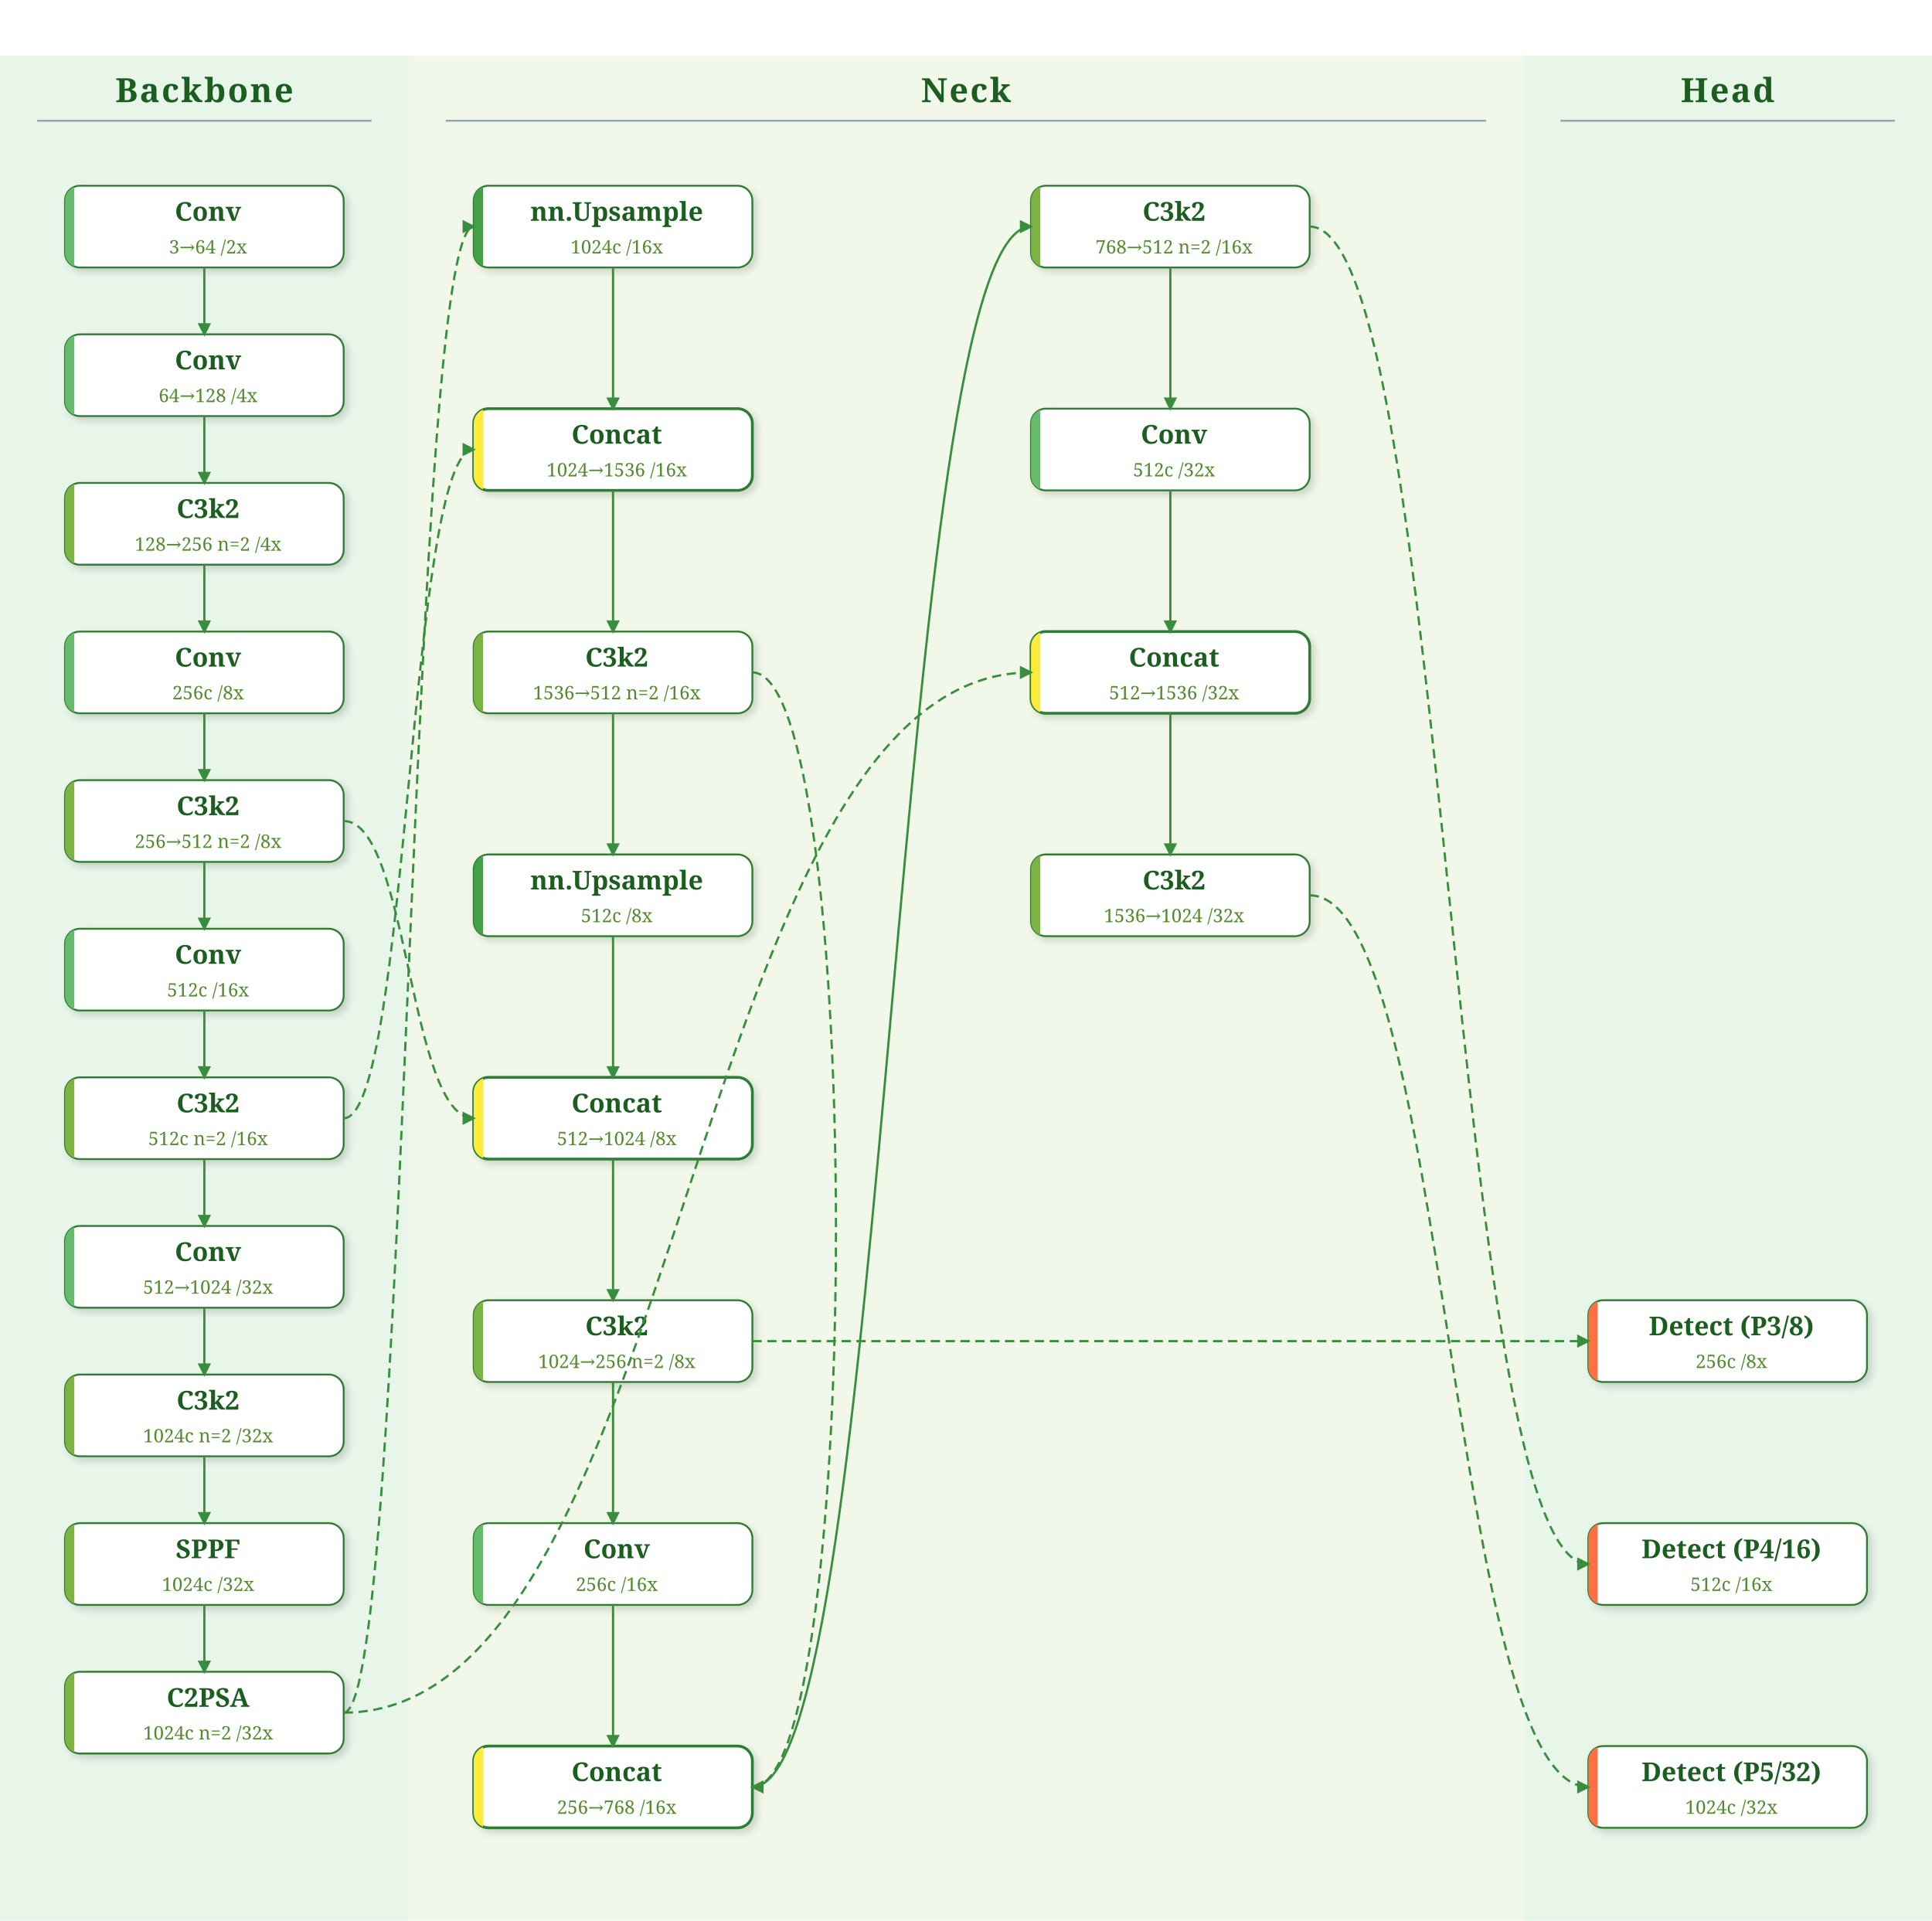
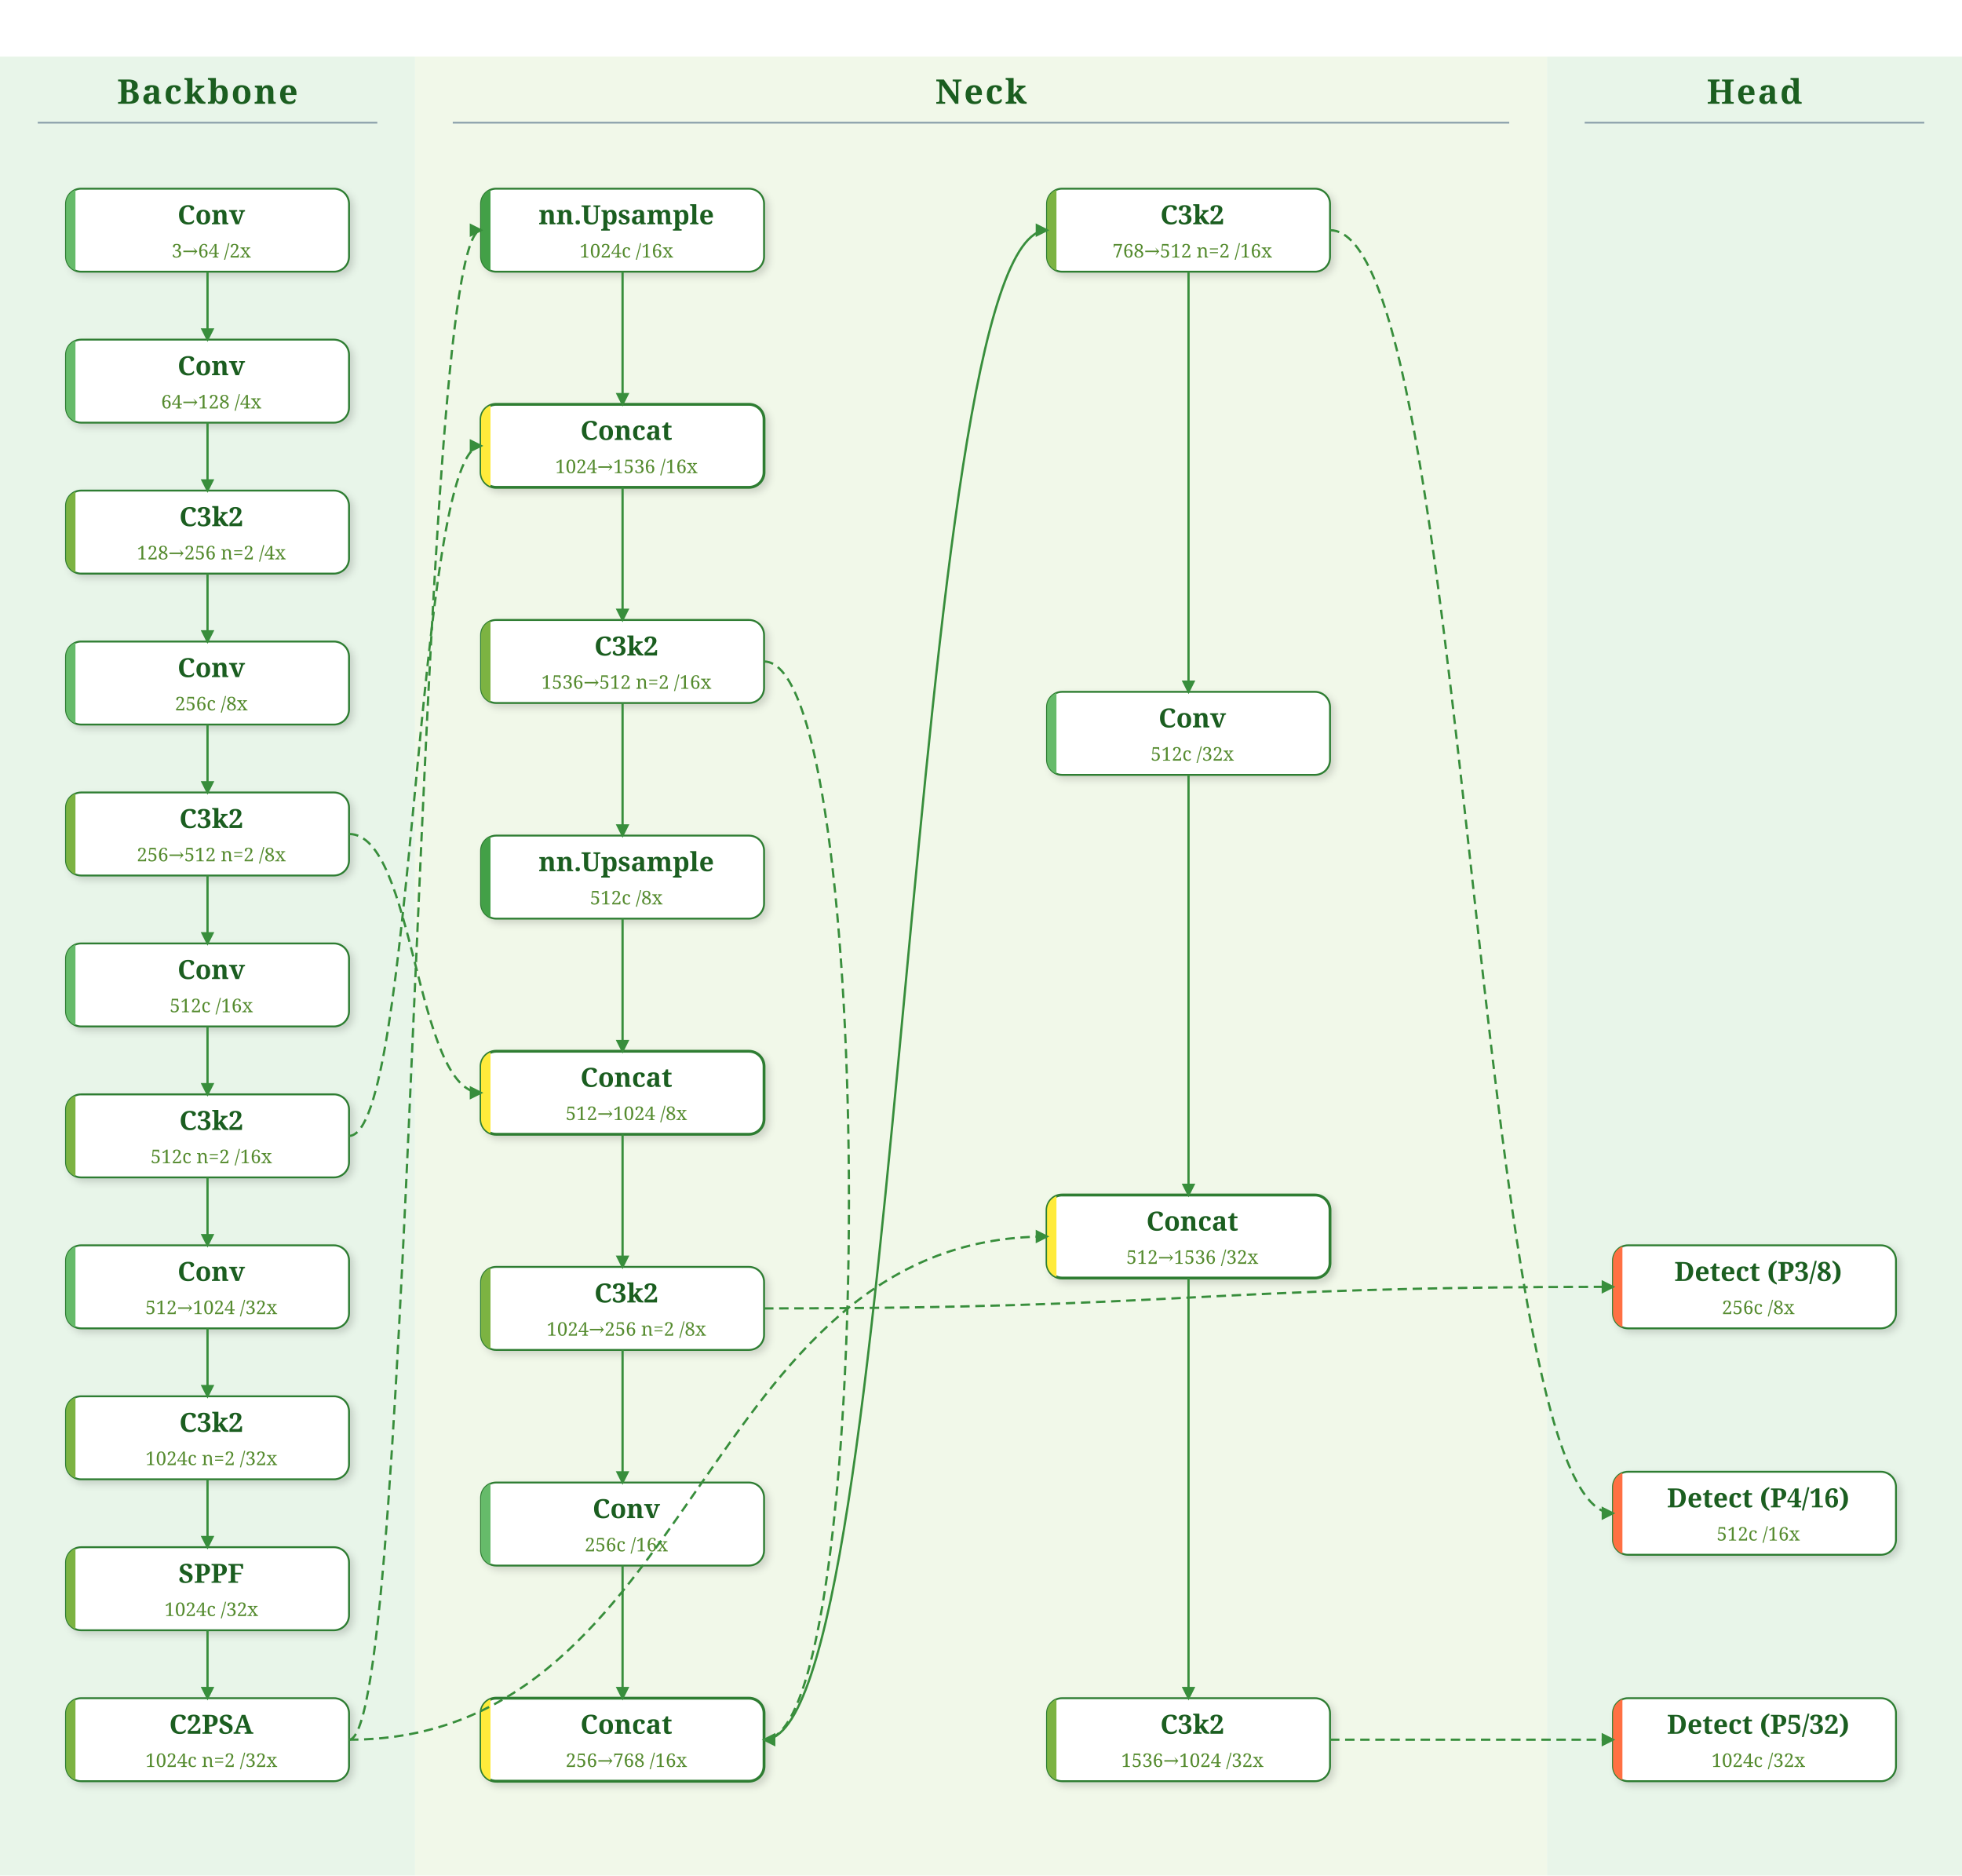
- <svg xmlns="http://www.w3.org/2000/svg" viewBox="0 0 1040 1034">
+ <svg xmlns="http://www.w3.org/2000/svg" viewBox="0 0 1040 994">
  <style>
            text { font-family: "Georgia, serif"; }
        </style>
  <defs>
    <filter id="shadow" x="-20%" y="-20%" width="150%" height="150%">
      <feGaussianBlur in="SourceAlpha" stdDeviation="2" />
      <feOffset dx="2" dy="2" result="offsetblur" />
      <feComponentTransfer>
        <feFuncA type="linear" slope="0.15" />
      </feComponentTransfer>
      <feMerge>
        <feMergeNode />
        <feMergeNode in="SourceGraphic" />
      </feMerge>
    </filter>
    <marker id="arrow" markerWidth="6" markerHeight="6" refX="5" refY="3" orient="auto" markerUnits="strokeWidth">
      <path d="M0,0 L0,6 L6,3 z" fill="#388E3C" />
    </marker>
    <linearGradient id="grad_bb" x1="0%" y1="0%" x2="0%" y2="100%">
      <stop offset="0%" style="stop-color:#FFFFFF;stop-opacity:1" />
      <stop offset="100%" style="stop-color:#FFFFFF;stop-opacity:1" />
    </linearGradient>
    <linearGradient id="grad_neck" x1="0%" y1="0%" x2="0%" y2="100%">
      <stop offset="0%" style="stop-color:#FFFFFF;stop-opacity:1" />
      <stop offset="100%" style="stop-color:#FFFFFF;stop-opacity:1" />
    </linearGradient>
    <linearGradient id="grad_head" x1="0%" y1="0%" x2="0%" y2="100%">
      <stop offset="0%" style="stop-color:#FFFFFF;stop-opacity:1" />
      <stop offset="100%" style="stop-color:#FFFFFF;stop-opacity:1" />
    </linearGradient>
    <linearGradient id="grad_concat" x1="0%" y1="0%" x2="0%" y2="100%">
      <stop offset="0%" style="stop-color:#FFFFFF;stop-opacity:1" />
      <stop offset="100%" style="stop-color:#FFFFFF;stop-opacity:1" />
    </linearGradient>
    <linearGradient id="grad_node" x1="0%" y1="0%" x2="0%" y2="100%">
      <stop offset="0%" style="stop-color:#FFFFFF;stop-opacity:1" />
      <stop offset="100%" style="stop-color:#FFFFFF;stop-opacity:1" />
    </linearGradient>
  </defs>
-   <rect x="820" y="30" width="220" height="1004" fill="#E8F5E9" />
-   <rect x="220" y="30" width="600" height="1004" fill="#F1F8E9" />
-   <rect x="0" y="30" width="220" height="1004" fill="#E8F5E9" />
+   <rect x="820" y="30" width="220" height="964" fill="#E8F5E9" />
+   <rect x="220" y="30" width="600" height="964" fill="#F1F8E9" />
+   <rect x="0" y="30" width="220" height="964" fill="#E8F5E9" />
  <rect x="35.0" y="100" width="150" height="44" rx="8" fill="url(#grad_bb)" stroke="#2E7D32" stroke-width="1.0" filter="url(#shadow)" />
  <clipPath id="clip_35_100">
    <rect x="35.0" y="100" width="150" height="44" rx="8" />
  </clipPath>
  <rect x="35.0" y="100" width="5" height="44" fill="#66BB6A" clip-path="url(#clip_35_100)" />
  <text x="112.0" y="114.0" font-weight="bold" font-size="14" fill="#1B5E20" text-anchor="middle" dominant-baseline="middle">Conv</text>
  <text x="112.0" y="133.0" font-size="10" fill="#558B2F" text-anchor="middle" dominant-baseline="middle">3→64 /2x</text>
  <rect x="35.0" y="180" width="150" height="44" rx="8" fill="url(#grad_bb)" stroke="#2E7D32" stroke-width="1.0" filter="url(#shadow)" />
  <clipPath id="clip_35_180">
    <rect x="35.0" y="180" width="150" height="44" rx="8" />
  </clipPath>
  <rect x="35.0" y="180" width="5" height="44" fill="#66BB6A" clip-path="url(#clip_35_180)" />
  <text x="112.0" y="194.0" font-weight="bold" font-size="14" fill="#1B5E20" text-anchor="middle" dominant-baseline="middle">Conv</text>
  <text x="112.0" y="213.0" font-size="10" fill="#558B2F" text-anchor="middle" dominant-baseline="middle">64→128 /4x</text>
  <rect x="35.0" y="260" width="150" height="44" rx="8" fill="url(#grad_bb)" stroke="#2E7D32" stroke-width="1.0" filter="url(#shadow)" />
  <clipPath id="clip_35_260">
    <rect x="35.0" y="260" width="150" height="44" rx="8" />
  </clipPath>
  <rect x="35.0" y="260" width="5" height="44" fill="#7CB342" clip-path="url(#clip_35_260)" />
  <text x="112.0" y="274.0" font-weight="bold" font-size="14" fill="#1B5E20" text-anchor="middle" dominant-baseline="middle">C3k2</text>
  <text x="112.0" y="293.0" font-size="10" fill="#558B2F" text-anchor="middle" dominant-baseline="middle">128→256 n=2 /4x</text>
  <rect x="35.0" y="340" width="150" height="44" rx="8" fill="url(#grad_bb)" stroke="#2E7D32" stroke-width="1.0" filter="url(#shadow)" />
  <clipPath id="clip_35_340">
    <rect x="35.0" y="340" width="150" height="44" rx="8" />
  </clipPath>
  <rect x="35.0" y="340" width="5" height="44" fill="#66BB6A" clip-path="url(#clip_35_340)" />
  <text x="112.0" y="354.0" font-weight="bold" font-size="14" fill="#1B5E20" text-anchor="middle" dominant-baseline="middle">Conv</text>
  <text x="112.0" y="373.0" font-size="10" fill="#558B2F" text-anchor="middle" dominant-baseline="middle">256c /8x</text>
  <rect x="35.0" y="420" width="150" height="44" rx="8" fill="url(#grad_bb)" stroke="#2E7D32" stroke-width="1.0" filter="url(#shadow)" />
  <clipPath id="clip_35_420">
    <rect x="35.0" y="420" width="150" height="44" rx="8" />
  </clipPath>
  <rect x="35.0" y="420" width="5" height="44" fill="#7CB342" clip-path="url(#clip_35_420)" />
  <text x="112.0" y="434.0" font-weight="bold" font-size="14" fill="#1B5E20" text-anchor="middle" dominant-baseline="middle">C3k2</text>
  <text x="112.0" y="453.0" font-size="10" fill="#558B2F" text-anchor="middle" dominant-baseline="middle">256→512 n=2 /8x</text>
  <rect x="35.0" y="500" width="150" height="44" rx="8" fill="url(#grad_bb)" stroke="#2E7D32" stroke-width="1.0" filter="url(#shadow)" />
  <clipPath id="clip_35_500">
    <rect x="35.0" y="500" width="150" height="44" rx="8" />
  </clipPath>
  <rect x="35.0" y="500" width="5" height="44" fill="#66BB6A" clip-path="url(#clip_35_500)" />
  <text x="112.0" y="514.0" font-weight="bold" font-size="14" fill="#1B5E20" text-anchor="middle" dominant-baseline="middle">Conv</text>
  <text x="112.0" y="533.0" font-size="10" fill="#558B2F" text-anchor="middle" dominant-baseline="middle">512c /16x</text>
  <rect x="35.0" y="580" width="150" height="44" rx="8" fill="url(#grad_bb)" stroke="#2E7D32" stroke-width="1.0" filter="url(#shadow)" />
  <clipPath id="clip_35_580">
    <rect x="35.0" y="580" width="150" height="44" rx="8" />
  </clipPath>
  <rect x="35.0" y="580" width="5" height="44" fill="#7CB342" clip-path="url(#clip_35_580)" />
  <text x="112.0" y="594.0" font-weight="bold" font-size="14" fill="#1B5E20" text-anchor="middle" dominant-baseline="middle">C3k2</text>
  <text x="112.0" y="613.0" font-size="10" fill="#558B2F" text-anchor="middle" dominant-baseline="middle">512c n=2 /16x</text>
  <rect x="35.0" y="660" width="150" height="44" rx="8" fill="url(#grad_bb)" stroke="#2E7D32" stroke-width="1.0" filter="url(#shadow)" />
  <clipPath id="clip_35_660">
    <rect x="35.0" y="660" width="150" height="44" rx="8" />
  </clipPath>
  <rect x="35.0" y="660" width="5" height="44" fill="#66BB6A" clip-path="url(#clip_35_660)" />
  <text x="112.0" y="674.0" font-weight="bold" font-size="14" fill="#1B5E20" text-anchor="middle" dominant-baseline="middle">Conv</text>
  <text x="112.0" y="693.0" font-size="10" fill="#558B2F" text-anchor="middle" dominant-baseline="middle">512→1024 /32x</text>
  <rect x="35.0" y="740" width="150" height="44" rx="8" fill="url(#grad_bb)" stroke="#2E7D32" stroke-width="1.0" filter="url(#shadow)" />
  <clipPath id="clip_35_740">
    <rect x="35.0" y="740" width="150" height="44" rx="8" />
  </clipPath>
  <rect x="35.0" y="740" width="5" height="44" fill="#7CB342" clip-path="url(#clip_35_740)" />
  <text x="112.0" y="754.0" font-weight="bold" font-size="14" fill="#1B5E20" text-anchor="middle" dominant-baseline="middle">C3k2</text>
  <text x="112.0" y="773.0" font-size="10" fill="#558B2F" text-anchor="middle" dominant-baseline="middle">1024c n=2 /32x</text>
  <rect x="35.0" y="820" width="150" height="44" rx="8" fill="url(#grad_bb)" stroke="#2E7D32" stroke-width="1.0" filter="url(#shadow)" />
  <clipPath id="clip_35_820">
    <rect x="35.0" y="820" width="150" height="44" rx="8" />
  </clipPath>
  <rect x="35.0" y="820" width="5" height="44" fill="#7CB342" clip-path="url(#clip_35_820)" />
  <text x="112.0" y="834.0" font-weight="bold" font-size="14" fill="#1B5E20" text-anchor="middle" dominant-baseline="middle">SPPF</text>
  <text x="112.0" y="853.0" font-size="10" fill="#558B2F" text-anchor="middle" dominant-baseline="middle">1024c /32x</text>
  <rect x="35.0" y="900" width="150" height="44" rx="8" fill="url(#grad_bb)" stroke="#2E7D32" stroke-width="1.0" filter="url(#shadow)" />
  <clipPath id="clip_35_900">
    <rect x="35.0" y="900" width="150" height="44" rx="8" />
  </clipPath>
  <rect x="35.0" y="900" width="5" height="44" fill="#7CB342" clip-path="url(#clip_35_900)" />
  <text x="112.0" y="914.0" font-weight="bold" font-size="14" fill="#1B5E20" text-anchor="middle" dominant-baseline="middle">C2PSA</text>
  <text x="112.0" y="933.0" font-size="10" fill="#558B2F" text-anchor="middle" dominant-baseline="middle">1024c n=2 /32x</text>
  <rect x="255.0" y="100" width="150" height="44" rx="8" fill="url(#grad_neck)" stroke="#2E7D32" stroke-width="1.0" filter="url(#shadow)" />
  <clipPath id="clip_255_100">
    <rect x="255.0" y="100" width="150" height="44" rx="8" />
  </clipPath>
  <rect x="255.0" y="100" width="5" height="44" fill="#43A047" clip-path="url(#clip_255_100)" />
  <text x="332.0" y="114.0" font-weight="bold" font-size="14" fill="#1B5E20" text-anchor="middle" dominant-baseline="middle">nn.Upsample</text>
  <text x="332.0" y="133.0" font-size="10" fill="#558B2F" text-anchor="middle" dominant-baseline="middle">1024c /16x</text>
-   <rect x="255.0" y="220" width="150" height="44" rx="8" fill="url(#grad_concat)" stroke="#2E7D32" stroke-width="1.5" filter="url(#shadow)" />
-   <clipPath id="clip_255_220">
-     <rect x="255.0" y="220" width="150" height="44" rx="8" />
-   </clipPath>
-   <rect x="255.0" y="220" width="5" height="44" fill="#FFEB3B" clip-path="url(#clip_255_220)" />
-   <text x="332.0" y="234.0" font-weight="bold" font-size="14" fill="#1B5E20" text-anchor="middle" dominant-baseline="middle">Concat</text>
-   <text x="332.0" y="253.0" font-size="10" fill="#558B2F" text-anchor="middle" dominant-baseline="middle">1024→1536 /16x</text>
-   <rect x="255.0" y="340" width="150" height="44" rx="8" fill="url(#grad_neck)" stroke="#2E7D32" stroke-width="1.0" filter="url(#shadow)" />
-   <clipPath id="clip_255_340">
-     <rect x="255.0" y="340" width="150" height="44" rx="8" />
-   </clipPath>
-   <rect x="255.0" y="340" width="5" height="44" fill="#7CB342" clip-path="url(#clip_255_340)" />
-   <text x="332.0" y="354.0" font-weight="bold" font-size="14" fill="#1B5E20" text-anchor="middle" dominant-baseline="middle">C3k2</text>
-   <text x="332.0" y="373.0" font-size="10" fill="#558B2F" text-anchor="middle" dominant-baseline="middle">1536→512 n=2 /16x</text>
-   <rect x="255.0" y="460" width="150" height="44" rx="8" fill="url(#grad_neck)" stroke="#2E7D32" stroke-width="1.0" filter="url(#shadow)" />
-   <clipPath id="clip_255_460">
-     <rect x="255.0" y="460" width="150" height="44" rx="8" />
-   </clipPath>
-   <rect x="255.0" y="460" width="5" height="44" fill="#43A047" clip-path="url(#clip_255_460)" />
-   <text x="332.0" y="474.0" font-weight="bold" font-size="14" fill="#1B5E20" text-anchor="middle" dominant-baseline="middle">nn.Upsample</text>
-   <text x="332.0" y="493.0" font-size="10" fill="#558B2F" text-anchor="middle" dominant-baseline="middle">512c /8x</text>
-   <rect x="255.0" y="580" width="150" height="44" rx="8" fill="url(#grad_concat)" stroke="#2E7D32" stroke-width="1.5" filter="url(#shadow)" />
-   <clipPath id="clip_255_580">
-     <rect x="255.0" y="580" width="150" height="44" rx="8" />
-   </clipPath>
-   <rect x="255.0" y="580" width="5" height="44" fill="#FFEB3B" clip-path="url(#clip_255_580)" />
-   <text x="332.0" y="594.0" font-weight="bold" font-size="14" fill="#1B5E20" text-anchor="middle" dominant-baseline="middle">Concat</text>
-   <text x="332.0" y="613.0" font-size="10" fill="#558B2F" text-anchor="middle" dominant-baseline="middle">512→1024 /8x</text>
-   <rect x="255.0" y="700" width="150" height="44" rx="8" fill="url(#grad_neck)" stroke="#2E7D32" stroke-width="1.0" filter="url(#shadow)" />
-   <clipPath id="clip_255_700">
-     <rect x="255.0" y="700" width="150" height="44" rx="8" />
-   </clipPath>
-   <rect x="255.0" y="700" width="5" height="44" fill="#7CB342" clip-path="url(#clip_255_700)" />
-   <text x="332.0" y="714.0" font-weight="bold" font-size="14" fill="#1B5E20" text-anchor="middle" dominant-baseline="middle">C3k2</text>
-   <text x="332.0" y="733.0" font-size="10" fill="#558B2F" text-anchor="middle" dominant-baseline="middle">1024→256 n=2 /8x</text>
-   <rect x="255.0" y="820" width="150" height="44" rx="8" fill="url(#grad_neck)" stroke="#2E7D32" stroke-width="1.0" filter="url(#shadow)" />
-   <clipPath id="clip_255_820">
-     <rect x="255.0" y="820" width="150" height="44" rx="8" />
-   </clipPath>
-   <rect x="255.0" y="820" width="5" height="44" fill="#66BB6A" clip-path="url(#clip_255_820)" />
-   <text x="332.0" y="834.0" font-weight="bold" font-size="14" fill="#1B5E20" text-anchor="middle" dominant-baseline="middle">Conv</text>
-   <text x="332.0" y="853.0" font-size="10" fill="#558B2F" text-anchor="middle" dominant-baseline="middle">256c /16x</text>
-   <rect x="255.0" y="940" width="150" height="44" rx="8" fill="url(#grad_concat)" stroke="#2E7D32" stroke-width="1.5" filter="url(#shadow)" />
-   <clipPath id="clip_255_940">
-     <rect x="255.0" y="940" width="150" height="44" rx="8" />
-   </clipPath>
-   <rect x="255.0" y="940" width="5" height="44" fill="#FFEB3B" clip-path="url(#clip_255_940)" />
-   <text x="332.0" y="954.0" font-weight="bold" font-size="14" fill="#1B5E20" text-anchor="middle" dominant-baseline="middle">Concat</text>
-   <text x="332.0" y="973.0" font-size="10" fill="#558B2F" text-anchor="middle" dominant-baseline="middle">256→768 /16x</text>
+   <rect x="255.0" y="214.286" width="150" height="44" rx="8" fill="url(#grad_concat)" stroke="#2E7D32" stroke-width="1.5" filter="url(#shadow)" />
+   <clipPath id="clip_255_214">
+     <rect x="255.0" y="214.286" width="150" height="44" rx="8" />
+   </clipPath>
+   <rect x="255.0" y="214.286" width="5" height="44" fill="#FFEB3B" clip-path="url(#clip_255_214)" />
+   <text x="332.0" y="228.286" font-weight="bold" font-size="14" fill="#1B5E20" text-anchor="middle" dominant-baseline="middle">Concat</text>
+   <text x="332.0" y="247.286" font-size="10" fill="#558B2F" text-anchor="middle" dominant-baseline="middle">1024→1536 /16x</text>
+   <rect x="255.0" y="328.571" width="150" height="44" rx="8" fill="url(#grad_neck)" stroke="#2E7D32" stroke-width="1.0" filter="url(#shadow)" />
+   <clipPath id="clip_255_328">
+     <rect x="255.0" y="328.571" width="150" height="44" rx="8" />
+   </clipPath>
+   <rect x="255.0" y="328.571" width="5" height="44" fill="#7CB342" clip-path="url(#clip_255_328)" />
+   <text x="332.0" y="342.571" font-weight="bold" font-size="14" fill="#1B5E20" text-anchor="middle" dominant-baseline="middle">C3k2</text>
+   <text x="332.0" y="361.571" font-size="10" fill="#558B2F" text-anchor="middle" dominant-baseline="middle">1536→512 n=2 /16x</text>
+   <rect x="255.0" y="442.857" width="150" height="44" rx="8" fill="url(#grad_neck)" stroke="#2E7D32" stroke-width="1.0" filter="url(#shadow)" />
+   <clipPath id="clip_255_442">
+     <rect x="255.0" y="442.857" width="150" height="44" rx="8" />
+   </clipPath>
+   <rect x="255.0" y="442.857" width="5" height="44" fill="#43A047" clip-path="url(#clip_255_442)" />
+   <text x="332.0" y="456.857" font-weight="bold" font-size="14" fill="#1B5E20" text-anchor="middle" dominant-baseline="middle">nn.Upsample</text>
+   <text x="332.0" y="475.857" font-size="10" fill="#558B2F" text-anchor="middle" dominant-baseline="middle">512c /8x</text>
+   <rect x="255.0" y="557.143" width="150" height="44" rx="8" fill="url(#grad_concat)" stroke="#2E7D32" stroke-width="1.5" filter="url(#shadow)" />
+   <clipPath id="clip_255_557">
+     <rect x="255.0" y="557.143" width="150" height="44" rx="8" />
+   </clipPath>
+   <rect x="255.0" y="557.143" width="5" height="44" fill="#FFEB3B" clip-path="url(#clip_255_557)" />
+   <text x="332.0" y="571.143" font-weight="bold" font-size="14" fill="#1B5E20" text-anchor="middle" dominant-baseline="middle">Concat</text>
+   <text x="332.0" y="590.143" font-size="10" fill="#558B2F" text-anchor="middle" dominant-baseline="middle">512→1024 /8x</text>
+   <rect x="255.0" y="671.429" width="150" height="44" rx="8" fill="url(#grad_neck)" stroke="#2E7D32" stroke-width="1.0" filter="url(#shadow)" />
+   <clipPath id="clip_255_671">
+     <rect x="255.0" y="671.429" width="150" height="44" rx="8" />
+   </clipPath>
+   <rect x="255.0" y="671.429" width="5" height="44" fill="#7CB342" clip-path="url(#clip_255_671)" />
+   <text x="332.0" y="685.429" font-weight="bold" font-size="14" fill="#1B5E20" text-anchor="middle" dominant-baseline="middle">C3k2</text>
+   <text x="332.0" y="704.429" font-size="10" fill="#558B2F" text-anchor="middle" dominant-baseline="middle">1024→256 n=2 /8x</text>
+   <rect x="255.0" y="785.714" width="150" height="44" rx="8" fill="url(#grad_neck)" stroke="#2E7D32" stroke-width="1.0" filter="url(#shadow)" />
+   <clipPath id="clip_255_785">
+     <rect x="255.0" y="785.714" width="150" height="44" rx="8" />
+   </clipPath>
+   <rect x="255.0" y="785.714" width="5" height="44" fill="#66BB6A" clip-path="url(#clip_255_785)" />
+   <text x="332.0" y="799.714" font-weight="bold" font-size="14" fill="#1B5E20" text-anchor="middle" dominant-baseline="middle">Conv</text>
+   <text x="332.0" y="818.714" font-size="10" fill="#558B2F" text-anchor="middle" dominant-baseline="middle">256c /16x</text>
+   <rect x="255.0" y="900" width="150" height="44" rx="8" fill="url(#grad_concat)" stroke="#2E7D32" stroke-width="1.5" filter="url(#shadow)" />
+   <clipPath id="clip_255_900">
+     <rect x="255.0" y="900" width="150" height="44" rx="8" />
+   </clipPath>
+   <rect x="255.0" y="900" width="5" height="44" fill="#FFEB3B" clip-path="url(#clip_255_900)" />
+   <text x="332.0" y="914" font-weight="bold" font-size="14" fill="#1B5E20" text-anchor="middle" dominant-baseline="middle">Concat</text>
+   <text x="332.0" y="933" font-size="10" fill="#558B2F" text-anchor="middle" dominant-baseline="middle">256→768 /16x</text>
  <rect x="555.0" y="100" width="150" height="44" rx="8" fill="url(#grad_neck)" stroke="#2E7D32" stroke-width="1.0" filter="url(#shadow)" />
  <clipPath id="clip_555_100">
    <rect x="555.0" y="100" width="150" height="44" rx="8" />
  </clipPath>
  <rect x="555.0" y="100" width="5" height="44" fill="#7CB342" clip-path="url(#clip_555_100)" />
  <text x="632.0" y="114.0" font-weight="bold" font-size="14" fill="#1B5E20" text-anchor="middle" dominant-baseline="middle">C3k2</text>
  <text x="632.0" y="133.0" font-size="10" fill="#558B2F" text-anchor="middle" dominant-baseline="middle">768→512 n=2 /16x</text>
-   <rect x="555.0" y="220" width="150" height="44" rx="8" fill="url(#grad_neck)" stroke="#2E7D32" stroke-width="1.0" filter="url(#shadow)" />
-   <clipPath id="clip_555_220">
-     <rect x="555.0" y="220" width="150" height="44" rx="8" />
-   </clipPath>
-   <rect x="555.0" y="220" width="5" height="44" fill="#66BB6A" clip-path="url(#clip_555_220)" />
-   <text x="632.0" y="234.0" font-weight="bold" font-size="14" fill="#1B5E20" text-anchor="middle" dominant-baseline="middle">Conv</text>
-   <text x="632.0" y="253.0" font-size="10" fill="#558B2F" text-anchor="middle" dominant-baseline="middle">512c /32x</text>
-   <rect x="555.0" y="340" width="150" height="44" rx="8" fill="url(#grad_concat)" stroke="#2E7D32" stroke-width="1.5" filter="url(#shadow)" />
-   <clipPath id="clip_555_340">
-     <rect x="555.0" y="340" width="150" height="44" rx="8" />
-   </clipPath>
-   <rect x="555.0" y="340" width="5" height="44" fill="#FFEB3B" clip-path="url(#clip_555_340)" />
-   <text x="632.0" y="354.0" font-weight="bold" font-size="14" fill="#1B5E20" text-anchor="middle" dominant-baseline="middle">Concat</text>
-   <text x="632.0" y="373.0" font-size="10" fill="#558B2F" text-anchor="middle" dominant-baseline="middle">512→1536 /32x</text>
-   <rect x="555.0" y="460" width="150" height="44" rx="8" fill="url(#grad_neck)" stroke="#2E7D32" stroke-width="1.0" filter="url(#shadow)" />
-   <clipPath id="clip_555_460">
-     <rect x="555.0" y="460" width="150" height="44" rx="8" />
-   </clipPath>
-   <rect x="555.0" y="460" width="5" height="44" fill="#7CB342" clip-path="url(#clip_555_460)" />
-   <text x="632.0" y="474.0" font-weight="bold" font-size="14" fill="#1B5E20" text-anchor="middle" dominant-baseline="middle">C3k2</text>
-   <text x="632.0" y="493.0" font-size="10" fill="#558B2F" text-anchor="middle" dominant-baseline="middle">1536→1024 /32x</text>
-   <rect x="855.0" y="700" width="150" height="44" rx="8" fill="url(#grad_head)" stroke="#2E7D32" stroke-width="1.0" filter="url(#shadow)" />
-   <clipPath id="clip_855_700">
-     <rect x="855.0" y="700" width="150" height="44" rx="8" />
-   </clipPath>
-   <rect x="855.0" y="700" width="5" height="44" fill="#FF7043" clip-path="url(#clip_855_700)" />
-   <text x="932.0" y="714.0" font-weight="bold" font-size="14" fill="#1B5E20" text-anchor="middle" dominant-baseline="middle">Detect (P3/8)</text>
-   <text x="932.0" y="733.0" font-size="10" fill="#558B2F" text-anchor="middle" dominant-baseline="middle">256c /8x</text>
-   <rect x="855.0" y="820" width="150" height="44" rx="8" fill="url(#grad_head)" stroke="#2E7D32" stroke-width="1.0" filter="url(#shadow)" />
-   <clipPath id="clip_855_820">
-     <rect x="855.0" y="820" width="150" height="44" rx="8" />
-   </clipPath>
-   <rect x="855.0" y="820" width="5" height="44" fill="#FF7043" clip-path="url(#clip_855_820)" />
-   <text x="932.0" y="834.0" font-weight="bold" font-size="14" fill="#1B5E20" text-anchor="middle" dominant-baseline="middle">Detect (P4/16)</text>
-   <text x="932.0" y="853.0" font-size="10" fill="#558B2F" text-anchor="middle" dominant-baseline="middle">512c /16x</text>
-   <rect x="855.0" y="940" width="150" height="44" rx="8" fill="url(#grad_head)" stroke="#2E7D32" stroke-width="1.0" filter="url(#shadow)" />
-   <clipPath id="clip_855_940">
-     <rect x="855.0" y="940" width="150" height="44" rx="8" />
-   </clipPath>
-   <rect x="855.0" y="940" width="5" height="44" fill="#FF7043" clip-path="url(#clip_855_940)" />
-   <text x="932.0" y="954.0" font-weight="bold" font-size="14" fill="#1B5E20" text-anchor="middle" dominant-baseline="middle">Detect (P5/32)</text>
-   <text x="932.0" y="973.0" font-size="10" fill="#558B2F" text-anchor="middle" dominant-baseline="middle">1024c /32x</text>
+   <rect x="555.0" y="366.667" width="150" height="44" rx="8" fill="url(#grad_neck)" stroke="#2E7D32" stroke-width="1.0" filter="url(#shadow)" />
+   <clipPath id="clip_555_366">
+     <rect x="555.0" y="366.667" width="150" height="44" rx="8" />
+   </clipPath>
+   <rect x="555.0" y="366.667" width="5" height="44" fill="#66BB6A" clip-path="url(#clip_555_366)" />
+   <text x="632.0" y="380.667" font-weight="bold" font-size="14" fill="#1B5E20" text-anchor="middle" dominant-baseline="middle">Conv</text>
+   <text x="632.0" y="399.667" font-size="10" fill="#558B2F" text-anchor="middle" dominant-baseline="middle">512c /32x</text>
+   <rect x="555.0" y="633.333" width="150" height="44" rx="8" fill="url(#grad_concat)" stroke="#2E7D32" stroke-width="1.5" filter="url(#shadow)" />
+   <clipPath id="clip_555_633">
+     <rect x="555.0" y="633.333" width="150" height="44" rx="8" />
+   </clipPath>
+   <rect x="555.0" y="633.333" width="5" height="44" fill="#FFEB3B" clip-path="url(#clip_555_633)" />
+   <text x="632.0" y="647.333" font-weight="bold" font-size="14" fill="#1B5E20" text-anchor="middle" dominant-baseline="middle">Concat</text>
+   <text x="632.0" y="666.333" font-size="10" fill="#558B2F" text-anchor="middle" dominant-baseline="middle">512→1536 /32x</text>
+   <rect x="555.0" y="900.0" width="150" height="44" rx="8" fill="url(#grad_neck)" stroke="#2E7D32" stroke-width="1.0" filter="url(#shadow)" />
+   <clipPath id="clip_555_900">
+     <rect x="555.0" y="900.0" width="150" height="44" rx="8" />
+   </clipPath>
+   <rect x="555.0" y="900.0" width="5" height="44" fill="#7CB342" clip-path="url(#clip_555_900)" />
+   <text x="632.0" y="914.0" font-weight="bold" font-size="14" fill="#1B5E20" text-anchor="middle" dominant-baseline="middle">C3k2</text>
+   <text x="632.0" y="933.0" font-size="10" fill="#558B2F" text-anchor="middle" dominant-baseline="middle">1536→1024 /32x</text>
+   <rect x="855.0" y="660" width="150" height="44" rx="8" fill="url(#grad_head)" stroke="#2E7D32" stroke-width="1.0" filter="url(#shadow)" />
+   <clipPath id="clip_855_660">
+     <rect x="855.0" y="660" width="150" height="44" rx="8" />
+   </clipPath>
+   <rect x="855.0" y="660" width="5" height="44" fill="#FF7043" clip-path="url(#clip_855_660)" />
+   <text x="932.0" y="674" font-weight="bold" font-size="14" fill="#1B5E20" text-anchor="middle" dominant-baseline="middle">Detect (P3/8)</text>
+   <text x="932.0" y="693" font-size="10" fill="#558B2F" text-anchor="middle" dominant-baseline="middle">256c /8x</text>
+   <rect x="855.0" y="780" width="150" height="44" rx="8" fill="url(#grad_head)" stroke="#2E7D32" stroke-width="1.0" filter="url(#shadow)" />
+   <clipPath id="clip_855_780">
+     <rect x="855.0" y="780" width="150" height="44" rx="8" />
+   </clipPath>
+   <rect x="855.0" y="780" width="5" height="44" fill="#FF7043" clip-path="url(#clip_855_780)" />
+   <text x="932.0" y="794" font-weight="bold" font-size="14" fill="#1B5E20" text-anchor="middle" dominant-baseline="middle">Detect (P4/16)</text>
+   <text x="932.0" y="813" font-size="10" fill="#558B2F" text-anchor="middle" dominant-baseline="middle">512c /16x</text>
+   <rect x="855.0" y="900" width="150" height="44" rx="8" fill="url(#grad_head)" stroke="#2E7D32" stroke-width="1.0" filter="url(#shadow)" />
+   <clipPath id="clip_855_900">
+     <rect x="855.0" y="900" width="150" height="44" rx="8" />
+   </clipPath>
+   <rect x="855.0" y="900" width="5" height="44" fill="#FF7043" clip-path="url(#clip_855_900)" />
+   <text x="932.0" y="914" font-weight="bold" font-size="14" fill="#1B5E20" text-anchor="middle" dominant-baseline="middle">Detect (P5/32)</text>
+   <text x="932.0" y="933" font-size="10" fill="#558B2F" text-anchor="middle" dominant-baseline="middle">1024c /32x</text>
  <path d="M 110.0 144 L 110.0 180" stroke="#388E3C" stroke-width="1.2" fill="none" marker-end="url(#arrow)" />
  <path d="M 110.0 224 L 110.0 260" stroke="#388E3C" stroke-width="1.2" fill="none" marker-end="url(#arrow)" />
  <path d="M 110.0 304 L 110.0 340" stroke="#388E3C" stroke-width="1.2" fill="none" marker-end="url(#arrow)" />
  <path d="M 110.0 384 L 110.0 420" stroke="#388E3C" stroke-width="1.2" fill="none" marker-end="url(#arrow)" />
  <path d="M 110.0 464 L 110.0 500" stroke="#388E3C" stroke-width="1.2" fill="none" marker-end="url(#arrow)" />
  <path d="M 110.0 544 L 110.0 580" stroke="#388E3C" stroke-width="1.2" fill="none" marker-end="url(#arrow)" />
  <path d="M 110.0 624 L 110.0 660" stroke="#388E3C" stroke-width="1.2" fill="none" marker-end="url(#arrow)" />
  <path d="M 110.0 704 L 110.0 740" stroke="#388E3C" stroke-width="1.2" fill="none" marker-end="url(#arrow)" />
  <path d="M 110.0 784 L 110.0 820" stroke="#388E3C" stroke-width="1.2" fill="none" marker-end="url(#arrow)" />
  <path d="M 110.0 864 L 110.0 900" stroke="#388E3C" stroke-width="1.2" fill="none" marker-end="url(#arrow)" />
  <path d="M 185.0 922.0 C 220.0 922.0, 220.0 122.0, 255.0 122.0" stroke="#388E3C" stroke-width="1.2" fill="none" stroke-dasharray="5,3" marker-end="url(#arrow)" />
-   <path d="M 330.0 144 L 330.0 220" stroke="#388E3C" stroke-width="1.2" fill="none" marker-end="url(#arrow)" />
-   <path d="M 185.0 602.0 C 220.0 602.0, 220.0 242.0, 255.0 242.0" stroke="#388E3C" stroke-width="1.2" fill="none" stroke-dasharray="5,3" marker-end="url(#arrow)" />
-   <path d="M 330.0 264 L 330.0 340" stroke="#388E3C" stroke-width="1.2" fill="none" marker-end="url(#arrow)" />
-   <path d="M 330.0 384 L 330.0 460" stroke="#388E3C" stroke-width="1.2" fill="none" marker-end="url(#arrow)" />
-   <path d="M 330.0 504 L 330.0 580" stroke="#388E3C" stroke-width="1.2" fill="none" marker-end="url(#arrow)" />
-   <path d="M 185.0 442.0 C 220.0 442.0, 220.0 602.0, 255.0 602.0" stroke="#388E3C" stroke-width="1.2" fill="none" stroke-dasharray="5,3" marker-end="url(#arrow)" />
-   <path d="M 330.0 624 L 330.0 700" stroke="#388E3C" stroke-width="1.2" fill="none" marker-end="url(#arrow)" />
-   <path d="M 330.0 744 L 330.0 820" stroke="#388E3C" stroke-width="1.2" fill="none" marker-end="url(#arrow)" />
-   <path d="M 330.0 864 L 330.0 940" stroke="#388E3C" stroke-width="1.2" fill="none" marker-end="url(#arrow)" />
-   <path d="M 405.0 362.0 C 465.0 362.0, 465.0 962.0, 405.0 962.0" stroke="#388E3C" stroke-width="1.2" fill="none" stroke-dasharray="5,3" marker-end="url(#arrow)" />
-   <path d="M 405.0 962.0 C 480.0 962.0, 480.0 122.0, 555.0 122.0" stroke="#388E3C" stroke-width="1.2" fill="none" marker-end="url(#arrow)" />
-   <path d="M 630.0 144 L 630.0 220" stroke="#388E3C" stroke-width="1.2" fill="none" marker-end="url(#arrow)" />
-   <path d="M 630.0 264 L 630.0 340" stroke="#388E3C" stroke-width="1.2" fill="none" marker-end="url(#arrow)" />
-   <path d="M 185.0 922.0 C 370.0 922.0, 370.0 362.0, 555.0 362.0" stroke="#388E3C" stroke-width="1.2" fill="none" stroke-dasharray="5,3" marker-end="url(#arrow)" />
-   <path d="M 630.0 384 L 630.0 460" stroke="#388E3C" stroke-width="1.2" fill="none" marker-end="url(#arrow)" />
-   <path d="M 405.0 722.0 C 630.0 722.0, 630.0 722.0, 855.0 722.0" stroke="#388E3C" stroke-width="1.2" fill="none" stroke-dasharray="5,3" marker-end="url(#arrow)" />
-   <path d="M 705.0 122.0 C 780.0 122.0, 780.0 842.0, 855.0 842.0" stroke="#388E3C" stroke-width="1.2" fill="none" stroke-dasharray="5,3" marker-end="url(#arrow)" />
-   <path d="M 705.0 482.0 C 780.0 482.0, 780.0 962.0, 855.0 962.0" stroke="#388E3C" stroke-width="1.2" fill="none" stroke-dasharray="5,3" marker-end="url(#arrow)" />
+   <path d="M 330.0 144 L 330.0 214.286" stroke="#388E3C" stroke-width="1.2" fill="none" marker-end="url(#arrow)" />
+   <path d="M 185.0 602.0 C 220.0 602.0, 220.0 236.286, 255.0 236.286" stroke="#388E3C" stroke-width="1.2" fill="none" stroke-dasharray="5,3" marker-end="url(#arrow)" />
+   <path d="M 330.0 258.286 L 330.0 328.571" stroke="#388E3C" stroke-width="1.2" fill="none" marker-end="url(#arrow)" />
+   <path d="M 330.0 372.571 L 330.0 442.857" stroke="#388E3C" stroke-width="1.2" fill="none" marker-end="url(#arrow)" />
+   <path d="M 330.0 486.857 L 330.0 557.143" stroke="#388E3C" stroke-width="1.2" fill="none" marker-end="url(#arrow)" />
+   <path d="M 185.0 442.0 C 220.0 442.0, 220.0 579.143, 255.0 579.143" stroke="#388E3C" stroke-width="1.2" fill="none" stroke-dasharray="5,3" marker-end="url(#arrow)" />
+   <path d="M 330.0 601.143 L 330.0 671.429" stroke="#388E3C" stroke-width="1.2" fill="none" marker-end="url(#arrow)" />
+   <path d="M 330.0 715.429 L 330.0 785.714" stroke="#388E3C" stroke-width="1.2" fill="none" marker-end="url(#arrow)" />
+   <path d="M 330.0 829.714 L 330.0 900" stroke="#388E3C" stroke-width="1.2" fill="none" marker-end="url(#arrow)" />
+   <path d="M 405.0 350.571 C 465.0 350.571, 465.0 922, 405.0 922" stroke="#388E3C" stroke-width="1.2" fill="none" stroke-dasharray="5,3" marker-end="url(#arrow)" />
+   <path d="M 405.0 922 C 480.0 922, 480.0 122.0, 555.0 122.0" stroke="#388E3C" stroke-width="1.2" fill="none" marker-end="url(#arrow)" />
+   <path d="M 630.0 144 L 630.0 366.667" stroke="#388E3C" stroke-width="1.2" fill="none" marker-end="url(#arrow)" />
+   <path d="M 630.0 410.667 L 630.0 633.333" stroke="#388E3C" stroke-width="1.2" fill="none" marker-end="url(#arrow)" />
+   <path d="M 185.0 922.0 C 370.0 922.0, 370.0 655.333, 555.0 655.333" stroke="#388E3C" stroke-width="1.2" fill="none" stroke-dasharray="5,3" marker-end="url(#arrow)" />
+   <path d="M 630.0 677.333 L 630.0 900.0" stroke="#388E3C" stroke-width="1.2" fill="none" marker-end="url(#arrow)" />
+   <path d="M 405.0 693.429 C 630.0 693.429, 630.0 682, 855.0 682" stroke="#388E3C" stroke-width="1.2" fill="none" stroke-dasharray="5,3" marker-end="url(#arrow)" />
+   <path d="M 705.0 122.0 C 780.0 122.0, 780.0 802, 855.0 802" stroke="#388E3C" stroke-width="1.2" fill="none" stroke-dasharray="5,3" marker-end="url(#arrow)" />
+   <path d="M 705.0 922.0 C 780.0 922.0, 780.0 922, 855.0 922" stroke="#388E3C" stroke-width="1.2" fill="none" stroke-dasharray="5,3" marker-end="url(#arrow)" />
  <text x="110.0" y="55" font-weight="bold" font-size="18" fill="#1B5E20" text-anchor="middle" letter-spacing="1">Backbone</text>
  <line x1="20" y1="65" x2="200" y2="65" stroke="#90A4AE" stroke-width="1" />
  <text x="520.0" y="55" font-weight="bold" font-size="18" fill="#1B5E20" text-anchor="middle" letter-spacing="1">Neck</text>
  <line x1="240" y1="65" x2="800" y2="65" stroke="#90A4AE" stroke-width="1" />
  <text x="930.0" y="55" font-weight="bold" font-size="18" fill="#1B5E20" text-anchor="middle" letter-spacing="1">Head</text>
  <line x1="840" y1="65" x2="1020" y2="65" stroke="#90A4AE" stroke-width="1" />
</svg>
